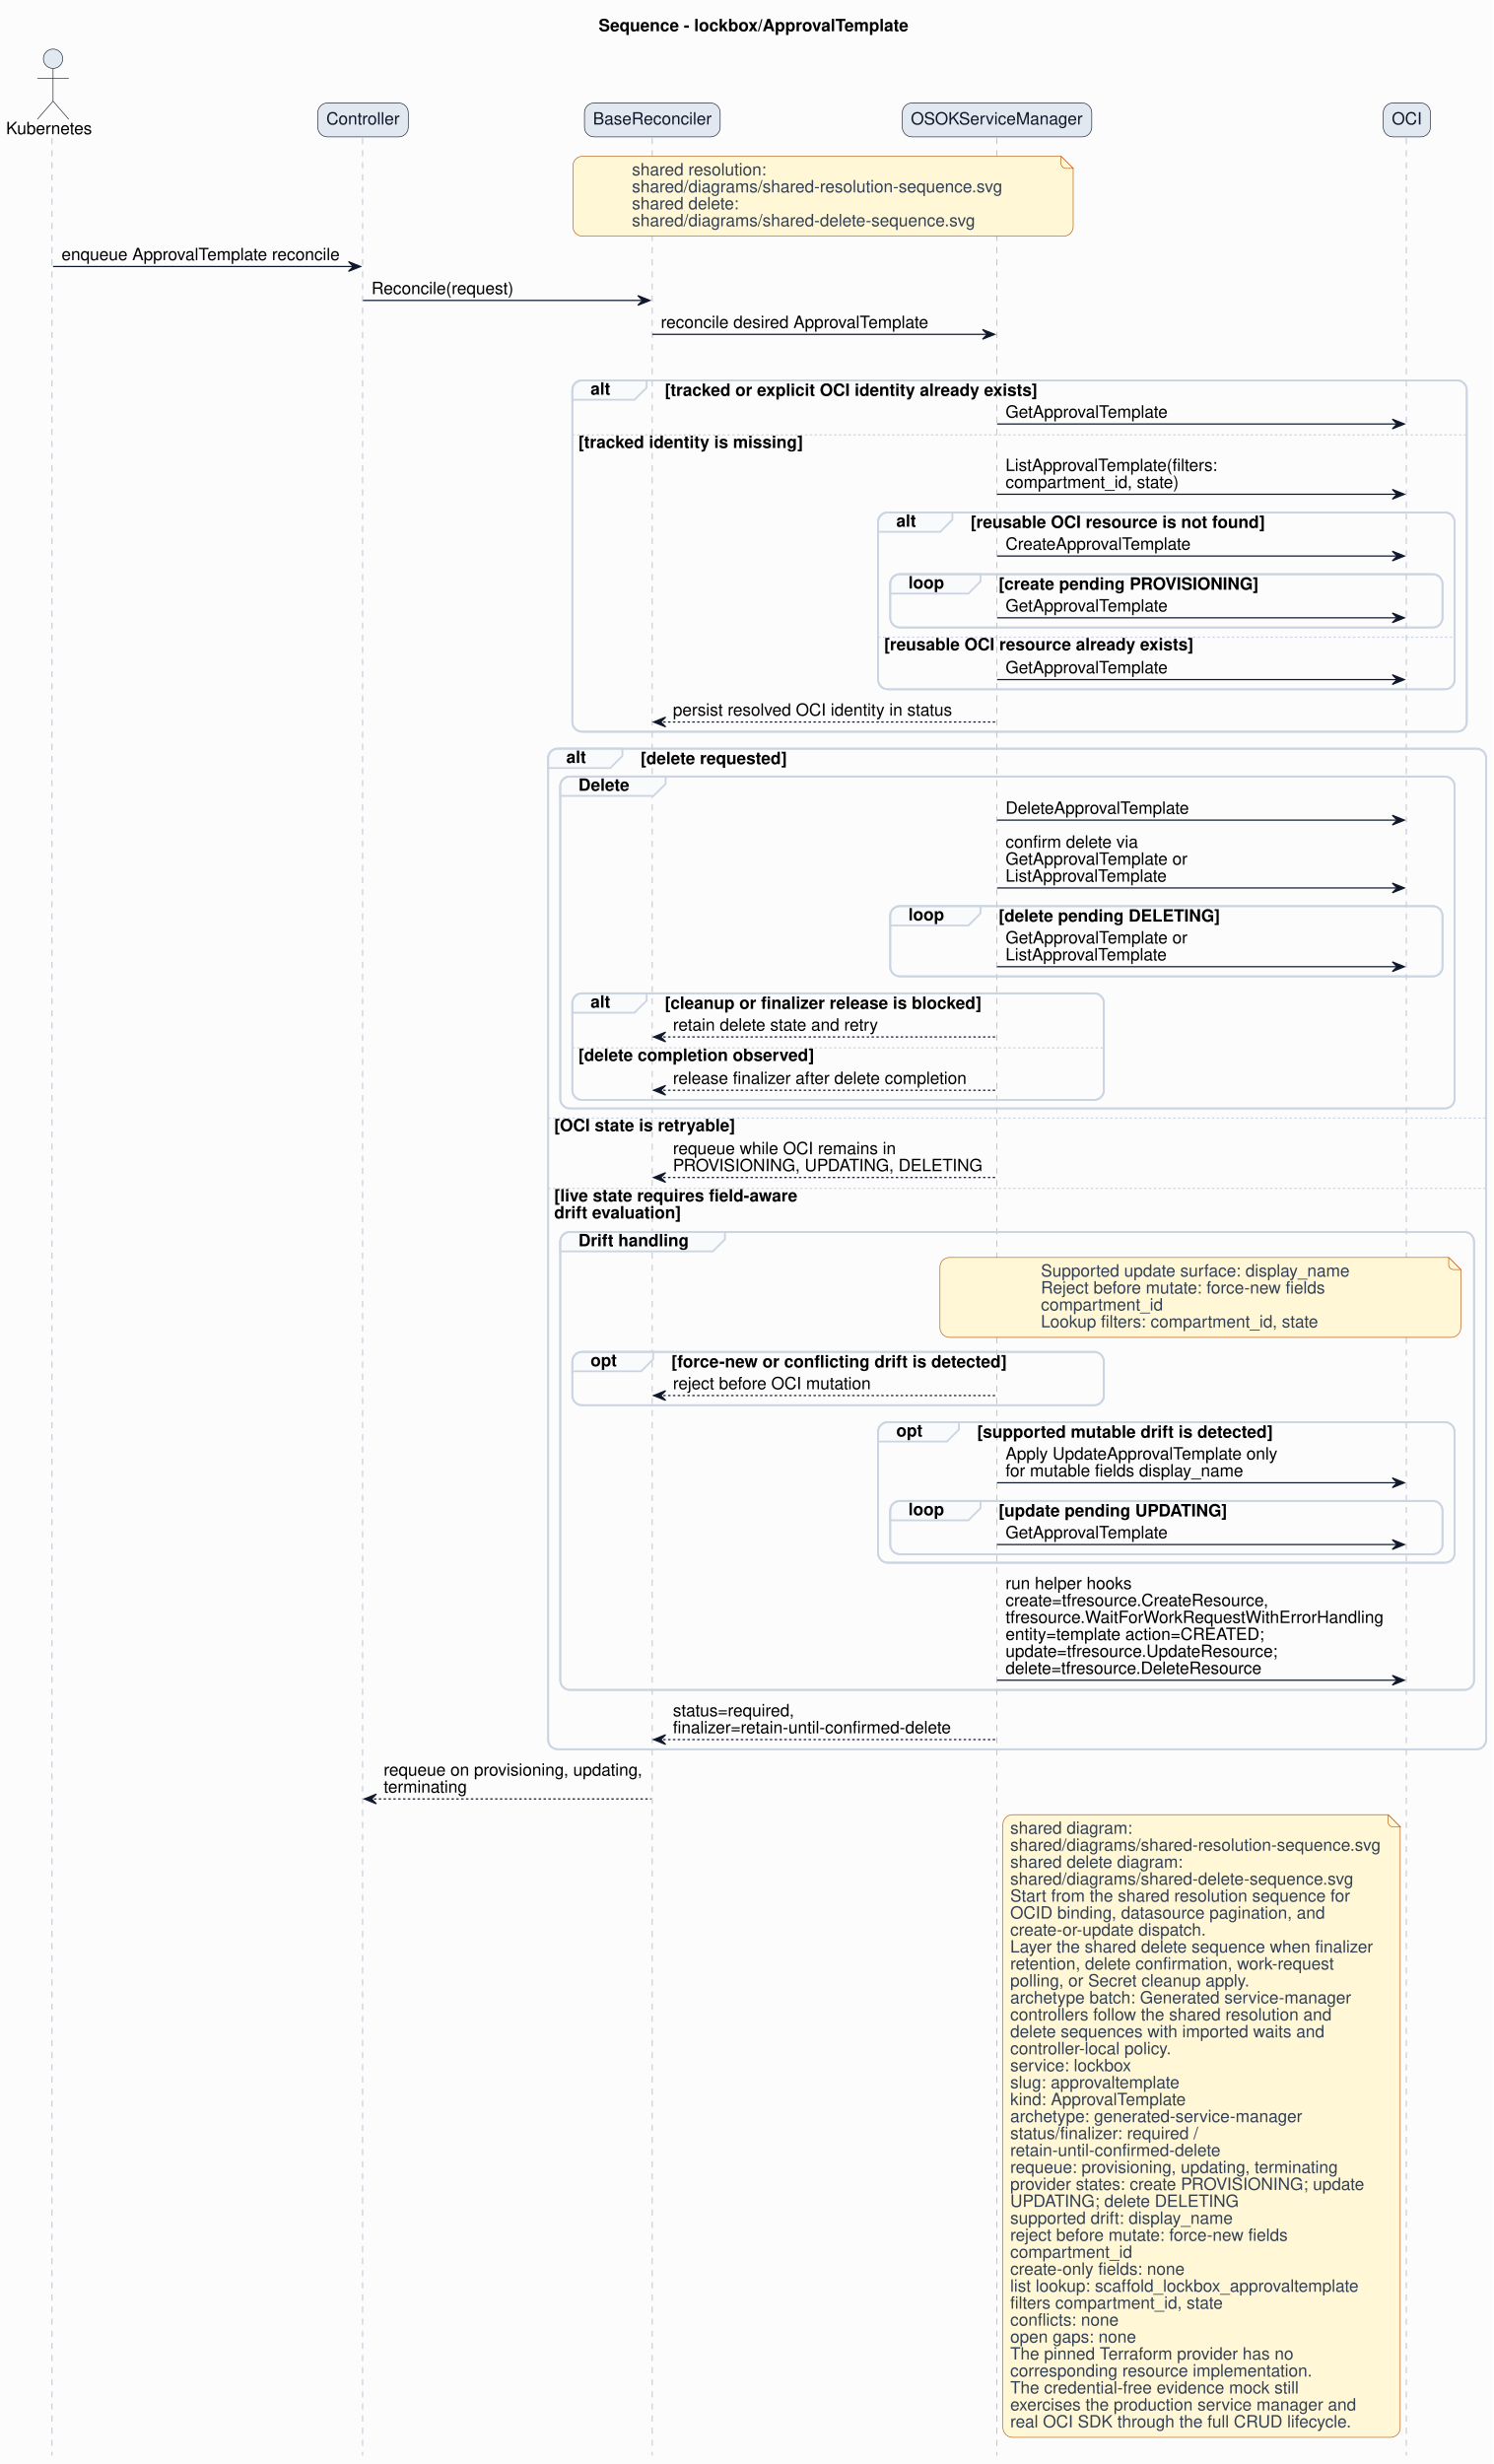
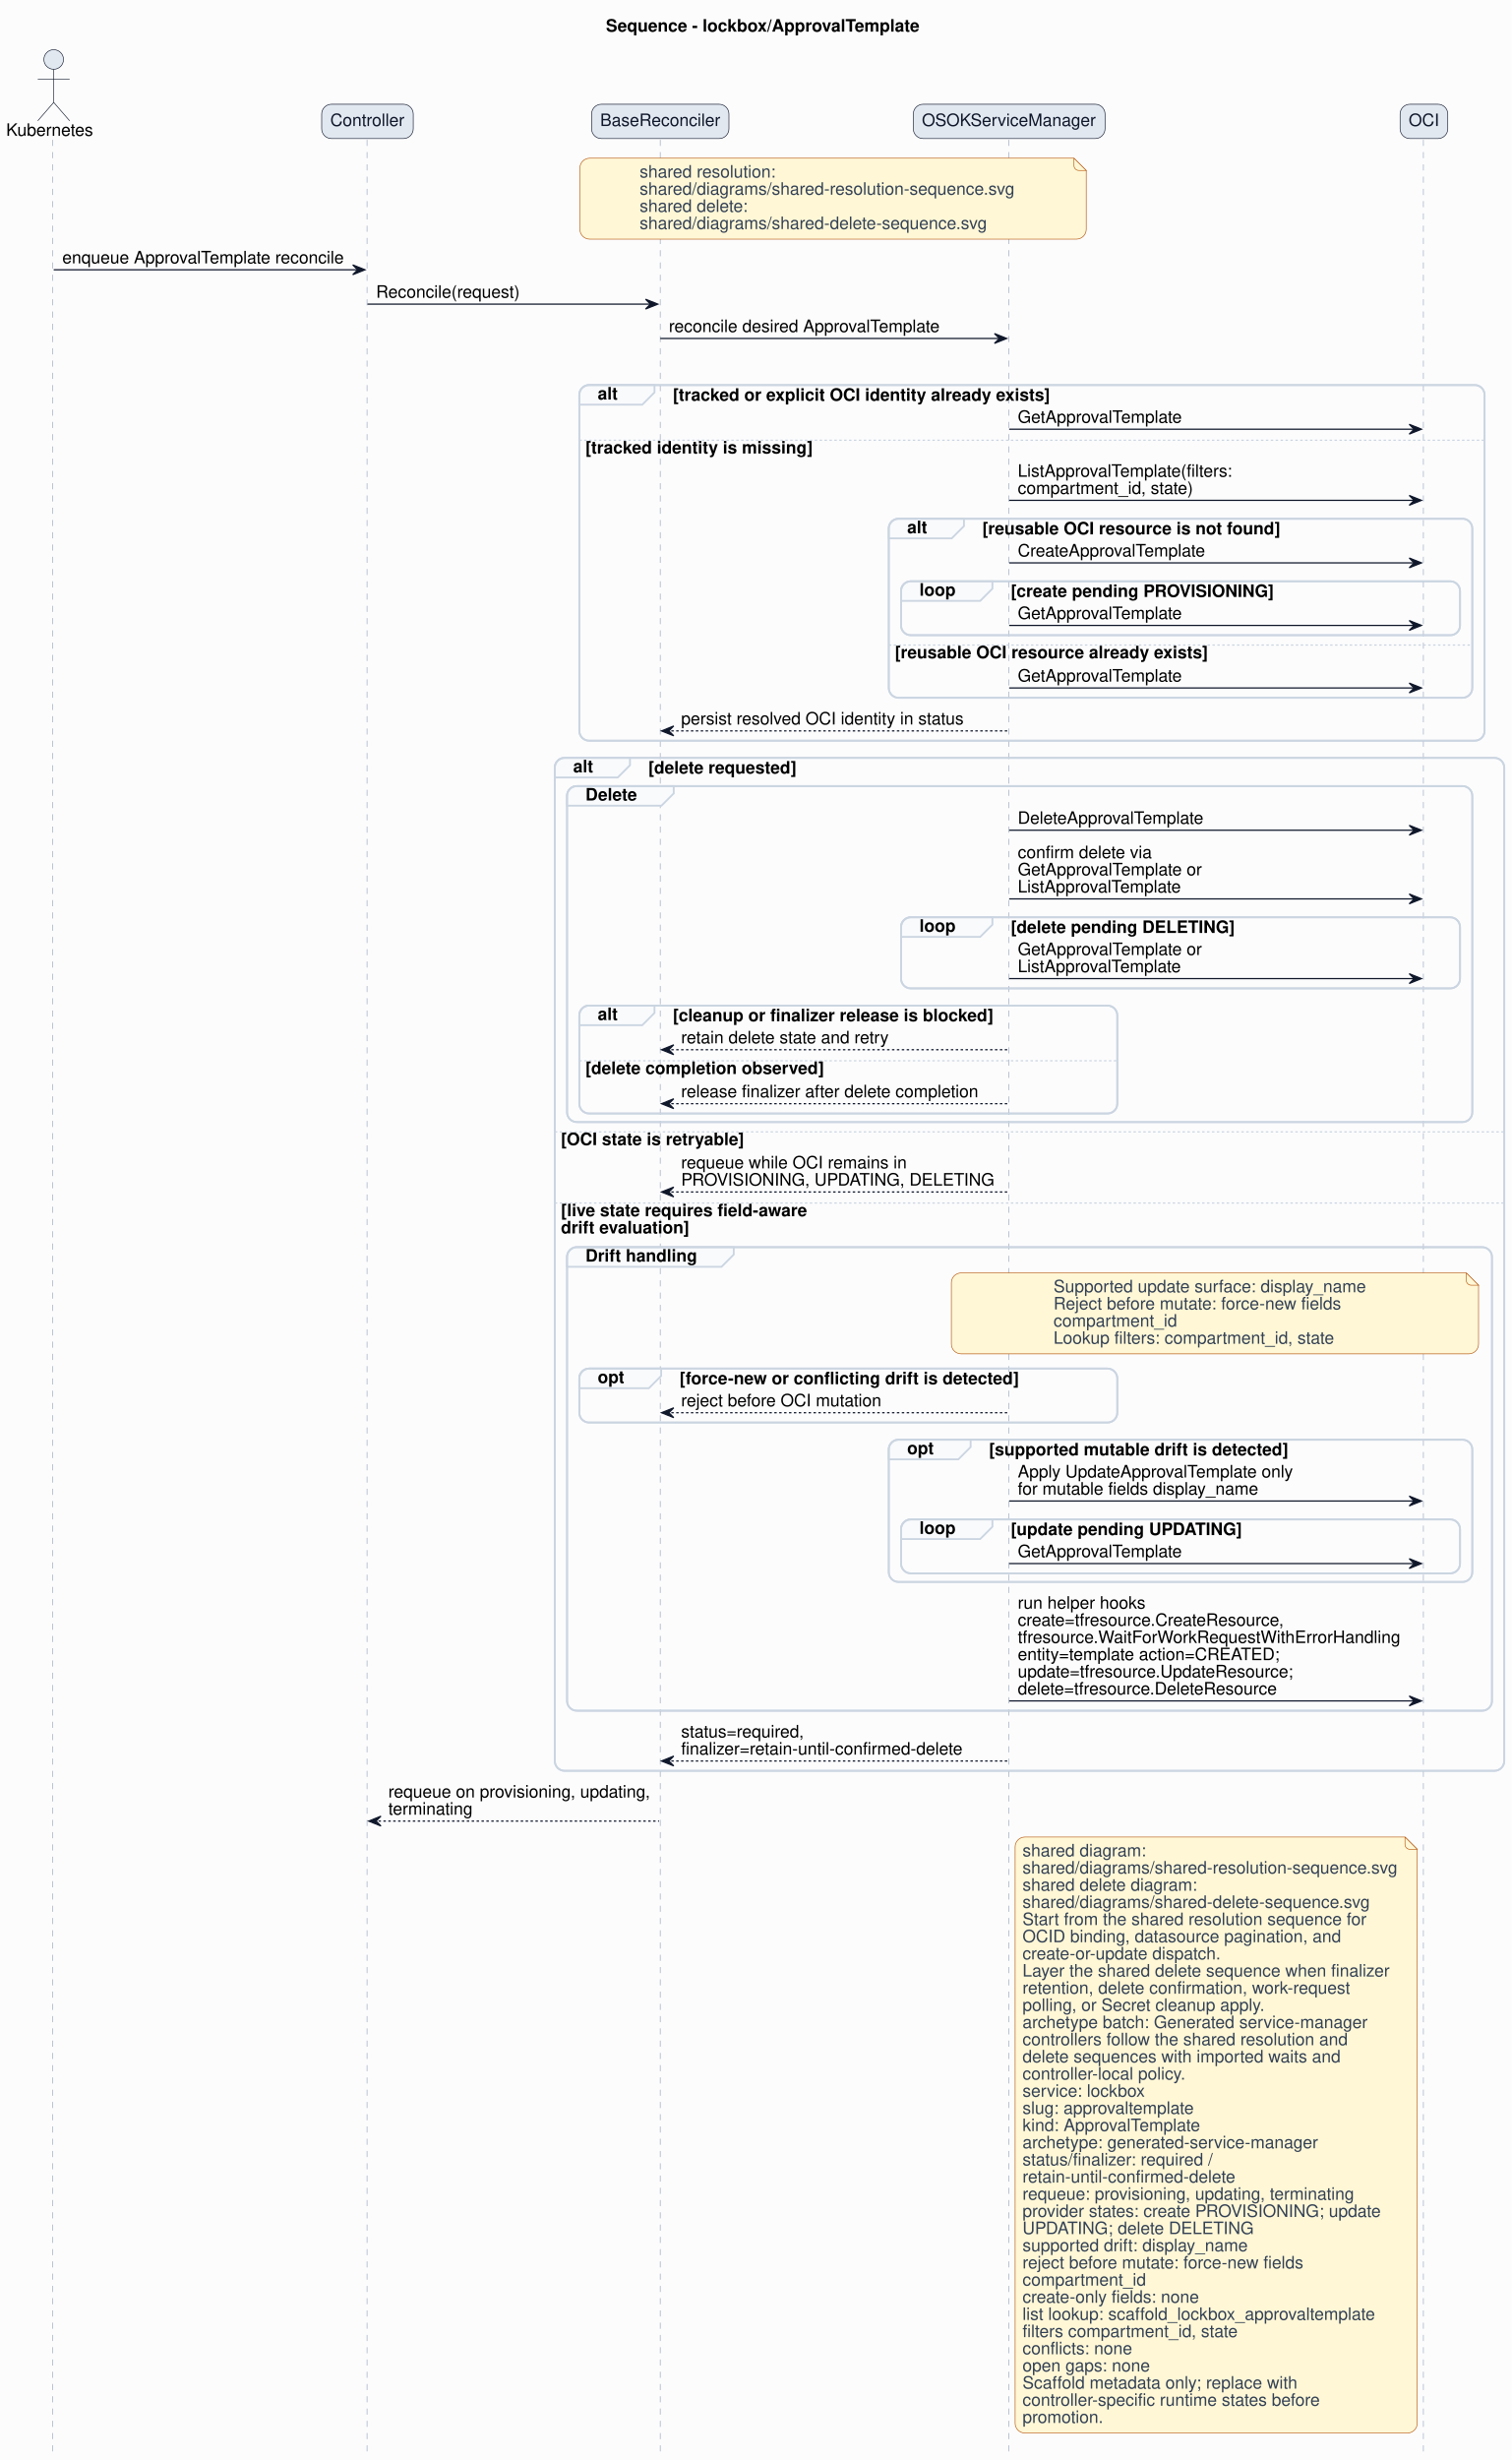
- <svg xmlns="http://www.w3.org/2000/svg" contentStyleType="text/css" data-diagram-type="SEQUENCE" height="2034px" preserveAspectRatio="none" style="width:1233px;height:2034px;background:#FCFCFD;" version="1.1" viewBox="0 0 1233 2034" width="1233px" zoomAndPan="magnify">
+ <svg xmlns="http://www.w3.org/2000/svg" contentStyleType="text/css" data-diagram-type="SEQUENCE" height="2006px" preserveAspectRatio="none" style="width:1233px;height:2006px;background:#FCFCFD;" version="1.1" viewBox="0 0 1233 2006" width="1233px" zoomAndPan="magnify">
  <defs />
  <g>
-     <rect fill="#FCFCFD" height="2034" style="stroke:none;stroke-width:1;" width="1233" x="0" y="0" />
+     <rect fill="#FCFCFD" height="2006" style="stroke:none;stroke-width:1;" width="1233" x="0" y="0" />
    <text fill="#000000" font-family="Helvetica" font-size="14" font-weight="bold" lengthAdjust="spacing" textLength="257.51" x="494.224" y="25.78">Sequence - lockbox/ApprovalTemplate</text>
    <rect fill="none" height="290" rx="8" ry="8" style="stroke:#CBD5E1;stroke-width:1.5;" width="738.378" x="472.528" y="314" />
    <rect fill="none" height="146" rx="8" ry="8" style="stroke:#CBD5E1;stroke-width:1.5;" width="475.957" x="724.949" y="423" />
    <rect fill="none" height="44" rx="8" ry="8" style="stroke:#CBD5E1;stroke-width:1.5;" width="455.957" x="734.949" y="474" />
    <rect fill="none" height="826" rx="8" ry="8" style="stroke:#CBD5E1;stroke-width:1.5;" width="774.429" x="452.528" y="618" />
    <rect fill="none" height="274" rx="8" ry="8" style="stroke:#CBD5E1;stroke-width:1.5;" width="738.378" x="462.528" y="641" />
    <rect fill="none" height="58" rx="8" ry="8" style="stroke:#CBD5E1;stroke-width:1.5;" width="455.957" x="734.949" y="748" />
    <rect fill="none" height="88" rx="8" ry="8" style="stroke:#CBD5E1;stroke-width:1.5;" width="438.813" x="472.528" y="820" />
    <rect fill="none" height="378" rx="8" ry="8" style="stroke:#CBD5E1;stroke-width:1.5;" width="754.429" x="462.528" y="1017" />
    <rect fill="none" height="44" rx="8" ry="8" style="stroke:#CBD5E1;stroke-width:1.5;" width="438.813" x="472.528" y="1116" />
    <rect fill="none" height="116" rx="8" ry="8" style="stroke:#CBD5E1;stroke-width:1.5;" width="475.957" x="724.949" y="1174" />
    <rect fill="none" height="44" rx="8" ry="8" style="stroke:#CBD5E1;stroke-width:1.5;" width="455.957" x="734.949" y="1239" />
    <g class="participant-lifeline" data-entity-uid="part1" data-qualified-name="Kubernetes" id="part1-lifeline">
      <g>
-         <rect fill="#000000" fill-opacity="0" height="1913" width="8" x="39.803" y="114" />
-         <line style="stroke:#94A3B8;stroke-width:0.5;stroke-dasharray:5,5;" x1="43" x2="43" y1="114" y2="2027" />
+         <rect fill="#000000" fill-opacity="0" height="1885" width="8" x="39.803" y="114" />
+         <line style="stroke:#94A3B8;stroke-width:0.5;stroke-dasharray:5,5;" x1="43" x2="43" y1="114" y2="1999" />
      </g>
    </g>
    <g class="participant-lifeline" data-entity-uid="part2" data-qualified-name="Controller" id="part2-lifeline">
      <g>
-         <rect fill="#000000" fill-opacity="0" height="1913" width="8" x="295.726" y="114" />
-         <line style="stroke:#94A3B8;stroke-width:0.5;stroke-dasharray:5,5;" x1="299.381" x2="299.381" y1="114" y2="2027" />
+         <rect fill="#000000" fill-opacity="0" height="1885" width="8" x="295.726" y="114" />
+         <line style="stroke:#94A3B8;stroke-width:0.5;stroke-dasharray:5,5;" x1="299.381" x2="299.381" y1="114" y2="1999" />
      </g>
    </g>
    <g class="participant-lifeline" data-entity-uid="part3" data-qualified-name="BaseReconciler" id="part3-lifeline">
      <g>
-         <rect fill="#000000" fill-opacity="0" height="1913" width="8" x="534.552" y="114" />
-         <line style="stroke:#94A3B8;stroke-width:0.5;stroke-dasharray:5,5;" x1="538.528" x2="538.528" y1="114" y2="2027" />
+         <rect fill="#000000" fill-opacity="0" height="1885" width="8" x="534.552" y="114" />
+         <line style="stroke:#94A3B8;stroke-width:0.5;stroke-dasharray:5,5;" x1="538.528" x2="538.528" y1="114" y2="1999" />
      </g>
    </g>
    <g class="participant-lifeline" data-entity-uid="part4" data-qualified-name="ServiceManager" id="part4-lifeline">
      <g>
-         <rect fill="#000000" fill-opacity="0" height="1913" width="8" x="819.145" y="114" />
-         <line style="stroke:#94A3B8;stroke-width:0.5;stroke-dasharray:5,5;" x1="822.949" x2="822.949" y1="114" y2="2027" />
+         <rect fill="#000000" fill-opacity="0" height="1885" width="8" x="819.145" y="114" />
+         <line style="stroke:#94A3B8;stroke-width:0.5;stroke-dasharray:5,5;" x1="822.949" x2="822.949" y1="114" y2="1999" />
      </g>
    </g>
    <g class="participant-lifeline" data-entity-uid="part5" data-qualified-name="OCI" id="part5-lifeline">
      <g>
-         <rect fill="#000000" fill-opacity="0" height="1913" width="8" x="1157.461" y="114" />
-         <line style="stroke:#94A3B8;stroke-width:0.5;stroke-dasharray:5,5;" x1="1161.017" x2="1161.017" y1="114" y2="2027" />
+         <rect fill="#000000" fill-opacity="0" height="1885" width="8" x="1157.461" y="114" />
+         <line style="stroke:#94A3B8;stroke-width:0.5;stroke-dasharray:5,5;" x1="1161.017" x2="1161.017" y1="114" y2="1999" />
      </g>
    </g>
    <g class="participant participant-head" data-entity-uid="part1" data-qualified-name="Kubernetes" id="part1-head">
      <text fill="#000000" font-family="Helvetica" font-size="14" lengthAdjust="spacing" textLength="71.606" x="5" y="110.78">Kubernetes</text>
      <ellipse cx="43.803" cy="48.5" fill="#E2E8F0" rx="8" ry="8" style="stroke:#0F172A;stroke-width:0.5;" />
      <path d="M43.803,56.5 L43.803,83.5 M30.803,64.5 L56.803,64.5 M43.803,83.5 L30.803,98.5 M43.803,83.5 L56.803,98.5" fill="none" style="stroke:#0F172A;stroke-width:0.5;" />
    </g>
    <g class="participant participant-head" data-entity-uid="part2" data-qualified-name="Controller" id="part2-head">
      <rect fill="#E2E8F0" height="28" rx="8" ry="8" style="stroke:#0F172A;stroke-width:0.5;" width="74.689" x="262.381" y="85" />
      <text fill="#0F172A" font-family="Helvetica" font-size="14" lengthAdjust="spacing" textLength="60.69" x="269.381" y="102.78">Controller</text>
    </g>
    <g class="participant participant-head" data-entity-uid="part3" data-qualified-name="BaseReconciler" id="part3-head">
      <rect fill="#E2E8F0" height="28" rx="8" ry="8" style="stroke:#0F172A;stroke-width:0.5;" width="112.048" x="482.528" y="85" />
      <text fill="#0F172A" font-family="Helvetica" font-size="14" lengthAdjust="spacing" textLength="98.048" x="489.528" y="102.78">BaseReconciler</text>
    </g>
    <g class="participant participant-head" data-entity-uid="part4" data-qualified-name="ServiceManager" id="part4-head">
      <rect fill="#E2E8F0" height="28" rx="8" ry="8" style="stroke:#0F172A;stroke-width:0.5;" width="156.393" x="744.949" y="85" />
      <text fill="#0F172A" font-family="Helvetica" font-size="14" lengthAdjust="spacing" textLength="142.393" x="751.949" y="102.78">OSOKServiceManager</text>
    </g>
    <g class="participant participant-head" data-entity-uid="part5" data-qualified-name="OCI" id="part5-head">
      <rect fill="#E2E8F0" height="28" rx="8" ry="8" style="stroke:#0F172A;stroke-width:0.5;" width="38.89" x="1142.017" y="85" />
      <text fill="#0F172A" font-family="Helvetica" font-size="14" lengthAdjust="spacing" textLength="24.89" x="1149.017" y="102.78">OCI</text>
    </g>
    <path d="M473,137 L473,187 A8,8 0 0 0 481,195 L878,195 A8,8 0 0 0 886,187 L886,139 L876,129 L481,129 A8,8 0 0 0 473,137" fill="#FFF7D6" style="stroke:#B45309;stroke-width:0.5;" />
    <path d="M876,129 L876,135 A4,4 0 0 0 880,139 L886,139 L876,129" fill="#FFF7D6" style="stroke:#B45309;stroke-width:0.5;" />
    <text fill="#334155" font-family="Helvetica" font-size="14" lengthAdjust="spacing" textLength="111.289" x="521.711" y="144.78">shared resolution:</text>
    <text fill="#334155" font-family="Helvetica" font-size="14" lengthAdjust="spacing" textLength="307.392" x="521.711" y="158.78">shared/diagrams/shared-resolution-sequence.svg</text>
    <text fill="#334155" font-family="Helvetica" font-size="14" lengthAdjust="spacing" textLength="88.731" x="521.711" y="172.78">shared delete:</text>
    <text fill="#334155" font-family="Helvetica" font-size="14" lengthAdjust="spacing" textLength="284.833" x="521.711" y="186.78">shared/diagrams/shared-delete-sequence.svg</text>
    <g class="message" data-entity-1="part1" data-entity-2="part2" id="msg1">
      <polygon fill="#0F172A" points="287.726,216,297.726,220,287.726,224,291.726,220" style="stroke:#0F172A;stroke-width:1;" />
      <line style="stroke:#0F172A;stroke-width:1;" x1="43.803" x2="293.726" y1="220" y2="220" />
      <text fill="#000000" font-family="Helvetica" font-size="14" lengthAdjust="spacing" textLength="231.923" x="50.803" y="214.78">enqueue ApprovalTemplate reconcile</text>
    </g>
    <g class="message" data-entity-1="part2" data-entity-2="part3" id="msg2">
      <polygon fill="#0F172A" points="526.552,244,536.552,248,526.552,252,530.552,248" style="stroke:#0F172A;stroke-width:1;" />
      <line style="stroke:#0F172A;stroke-width:1;" x1="299.726" x2="532.552" y1="248" y2="248" />
      <text fill="#000000" font-family="Helvetica" font-size="14" lengthAdjust="spacing" textLength="117.496" x="306.726" y="242.78">Reconcile(request)</text>
    </g>
    <g class="message" data-entity-1="part3" data-entity-2="part4" id="msg3">
      <polygon fill="#0F172A" points="811.145,272,821.145,276,811.145,280,815.145,276" style="stroke:#0F172A;stroke-width:1;" />
      <line style="stroke:#0F172A;stroke-width:1;" x1="538.552" x2="817.145" y1="276" y2="276" />
      <text fill="#000000" font-family="Helvetica" font-size="14" lengthAdjust="spacing" textLength="223.337" x="545.552" y="270.78">reconcile desired ApprovalTemplate</text>
    </g>
    <path d="M480.528,314 L533.866,314 L533.866,320 L523.866,330 L472.528,330 L472.528,322 A8,8 0 0 1 480.528,314" fill="#F8FAFC" style="stroke:#CBD5E1;stroke-width:1.5;" />
    <rect fill="none" height="290" rx="8" ry="8" style="stroke:#CBD5E1;stroke-width:1.5;" width="738.378" x="472.528" y="314" />
    <text fill="#000000" font-family="Helvetica" font-size="14" font-weight="bold" lengthAdjust="spacing" textLength="16.338" x="487.528" y="325.78">alt</text>
    <text fill="#000000" font-family="Helvetica" font-size="14" font-weight="bold" lengthAdjust="spacing" textLength="308.109" x="548.866" y="326.78">[tracked or explicit OCI identity already exists]</text>
    <g class="message" data-entity-1="part4" data-entity-2="part5" id="msg4">
      <polygon fill="#0F172A" points="1149.461,346,1159.461,350,1149.461,354,1153.461,350" style="stroke:#0F172A;stroke-width:1;" />
      <line style="stroke:#0F172A;stroke-width:1;" x1="823.145" x2="1155.461" y1="350" y2="350" />
      <text fill="#000000" font-family="Helvetica" font-size="14" lengthAdjust="spacing" textLength="136.179" x="830.145" y="344.78">GetApprovalTemplate</text>
    </g>
    <line style="stroke:#CBD5E1;stroke-width:1;stroke-dasharray:2,2;" x1="472.528" x2="1210.906" y1="359" y2="359" />
    <text fill="#000000" font-family="Helvetica" font-size="14" font-weight="bold" lengthAdjust="spacing" textLength="185.158" x="477.528" y="369.78">[tracked identity is missing]</text>
    <g class="message" data-entity-1="part4" data-entity-2="part5" id="msg5">
      <polygon fill="#0F172A" points="1149.461,404,1159.461,408,1149.461,412,1153.461,408" style="stroke:#0F172A;stroke-width:1;" />
      <line style="stroke:#0F172A;stroke-width:1;" x1="823.145" x2="1155.461" y1="408" y2="408" />
      <text fill="#000000" font-family="Helvetica" font-size="14" lengthAdjust="spacing" textLength="177.399" x="830.145" y="388.78">ListApprovalTemplate(filters:</text>
      <text fill="#000000" font-family="Helvetica" font-size="14" lengthAdjust="spacing" textLength="143.172" x="830.145" y="402.78">compartment_id, state)</text>
    </g>
    <path d="M732.949,423 L786.287,423 L786.287,429 L776.287,439 L724.949,439 L724.949,431 A8,8 0 0 1 732.949,423" fill="#F8FAFC" style="stroke:#CBD5E1;stroke-width:1.5;" />
    <rect fill="none" height="146" rx="8" ry="8" style="stroke:#CBD5E1;stroke-width:1.5;" width="475.957" x="724.949" y="423" />
    <text fill="#000000" font-family="Helvetica" font-size="14" font-weight="bold" lengthAdjust="spacing" textLength="16.338" x="739.949" y="434.78">alt</text>
    <text fill="#000000" font-family="Helvetica" font-size="14" font-weight="bold" lengthAdjust="spacing" textLength="242.703" x="801.287" y="435.78">[reusable OCI resource is not found]</text>
    <g class="message" data-entity-1="part4" data-entity-2="part5" id="msg6">
      <polygon fill="#0F172A" points="1149.461,455,1159.461,459,1149.461,463,1153.461,459" style="stroke:#0F172A;stroke-width:1;" />
      <line style="stroke:#0F172A;stroke-width:1;" x1="823.145" x2="1155.461" y1="459" y2="459" />
      <text fill="#000000" font-family="Helvetica" font-size="14" lengthAdjust="spacing" textLength="155.634" x="830.145" y="453.78">CreateApprovalTemplate</text>
    </g>
    <path d="M742.949,474 L809.494,474 L809.494,480 L799.494,490 L734.949,490 L734.949,482 A8,8 0 0 1 742.949,474" fill="#F8FAFC" style="stroke:#CBD5E1;stroke-width:1.5;" />
    <rect fill="none" height="44" rx="8" ry="8" style="stroke:#CBD5E1;stroke-width:1.5;" width="455.957" x="734.949" y="474" />
    <text fill="#000000" font-family="Helvetica" font-size="14" font-weight="bold" lengthAdjust="spacing" textLength="29.545" x="749.949" y="485.78">loop</text>
    <text fill="#000000" font-family="Helvetica" font-size="14" font-weight="bold" lengthAdjust="spacing" textLength="215.476" x="824.494" y="486.78">[create pending PROVISIONING]</text>
    <g class="message" data-entity-1="part4" data-entity-2="part5" id="msg7">
      <polygon fill="#0F172A" points="1149.461,506,1159.461,510,1149.461,514,1153.461,510" style="stroke:#0F172A;stroke-width:1;" />
      <line style="stroke:#0F172A;stroke-width:1;" x1="823.145" x2="1155.461" y1="510" y2="510" />
      <text fill="#000000" font-family="Helvetica" font-size="14" lengthAdjust="spacing" textLength="136.179" x="830.145" y="504.78">GetApprovalTemplate</text>
    </g>
    <line style="stroke:#CBD5E1;stroke-width:1;stroke-dasharray:2,2;" x1="724.949" x2="1200.906" y1="526" y2="526" />
    <text fill="#000000" font-family="Helvetica" font-size="14" font-weight="bold" lengthAdjust="spacing" textLength="255.233" x="729.949" y="536.78">[reusable OCI resource already exists]</text>
    <g class="message" data-entity-1="part4" data-entity-2="part5" id="msg8">
      <polygon fill="#0F172A" points="1149.461,557,1159.461,561,1149.461,565,1153.461,561" style="stroke:#0F172A;stroke-width:1;" />
      <line style="stroke:#0F172A;stroke-width:1;" x1="823.145" x2="1155.461" y1="561" y2="561" />
      <text fill="#000000" font-family="Helvetica" font-size="14" lengthAdjust="spacing" textLength="136.179" x="830.145" y="555.78">GetApprovalTemplate</text>
    </g>
    <g class="message" data-entity-1="part4" data-entity-2="part3" id="msg9">
      <polygon fill="#0F172A" points="549.552,592,539.552,596,549.552,600,545.552,596" style="stroke:#0F172A;stroke-width:1;" />
      <line style="stroke:#0F172A;stroke-width:1;stroke-dasharray:2,2;" x1="543.552" x2="822.145" y1="596" y2="596" />
      <text fill="#000000" font-family="Helvetica" font-size="14" lengthAdjust="spacing" textLength="231.096" x="555.552" y="590.78">persist resolved OCI identity in status</text>
    </g>
    <path d="M460.528,618 L513.866,618 L513.866,624 L503.866,634 L452.528,634 L452.528,626 A8,8 0 0 1 460.528,618" fill="#F8FAFC" style="stroke:#CBD5E1;stroke-width:1.5;" />
    <rect fill="none" height="826" rx="8" ry="8" style="stroke:#CBD5E1;stroke-width:1.5;" width="774.429" x="452.528" y="618" />
    <text fill="#000000" font-family="Helvetica" font-size="14" font-weight="bold" lengthAdjust="spacing" textLength="16.338" x="467.528" y="629.78">alt</text>
    <text fill="#000000" font-family="Helvetica" font-size="14" font-weight="bold" lengthAdjust="spacing" textLength="120.586" x="528.866" y="630.78">[delete requested]</text>
    <path d="M470.528,641 L549.549,641 L549.549,647 L539.549,657 L462.528,657 L462.528,649 A8,8 0 0 1 470.528,641" fill="#F8FAFC" style="stroke:#CBD5E1;stroke-width:1.5;" />
    <rect fill="none" height="274" rx="8" ry="8" style="stroke:#CBD5E1;stroke-width:1.5;" width="738.378" x="462.528" y="641" />
    <text fill="#000000" font-family="Helvetica" font-size="14" font-weight="bold" lengthAdjust="spacing" textLength="42.02" x="477.528" y="652.78">Delete</text>
    <g class="message" data-entity-1="part4" data-entity-2="part5" id="msg10">
      <polygon fill="#0F172A" points="1149.461,673,1159.461,677,1149.461,681,1153.461,677" style="stroke:#0F172A;stroke-width:1;" />
      <line style="stroke:#0F172A;stroke-width:1;" x1="823.145" x2="1155.461" y1="677" y2="677" />
      <text fill="#000000" font-family="Helvetica" font-size="14" lengthAdjust="spacing" textLength="154.082" x="830.145" y="671.78">DeleteApprovalTemplate</text>
    </g>
    <g class="message" data-entity-1="part4" data-entity-2="part5" id="msg11">
      <polygon fill="#0F172A" points="1149.461,729,1159.461,733,1149.461,737,1153.461,733" style="stroke:#0F172A;stroke-width:1;" />
      <line style="stroke:#0F172A;stroke-width:1;" x1="823.145" x2="1155.461" y1="733" y2="733" />
      <text fill="#000000" font-family="Helvetica" font-size="14" lengthAdjust="spacing" textLength="109.717" x="830.145" y="699.78">confirm delete via</text>
      <text fill="#000000" font-family="Helvetica" font-size="14" lengthAdjust="spacing" textLength="152.517" x="830.145" y="713.78">GetApprovalTemplate or</text>
      <text fill="#000000" font-family="Helvetica" font-size="14" lengthAdjust="spacing" textLength="135.399" x="830.145" y="727.78">ListApprovalTemplate</text>
    </g>
    <path d="M742.949,748 L809.494,748 L809.494,754 L799.494,764 L734.949,764 L734.949,756 A8,8 0 0 1 742.949,748" fill="#F8FAFC" style="stroke:#CBD5E1;stroke-width:1.5;" />
    <rect fill="none" height="58" rx="8" ry="8" style="stroke:#CBD5E1;stroke-width:1.5;" width="455.957" x="734.949" y="748" />
    <text fill="#000000" font-family="Helvetica" font-size="14" font-weight="bold" lengthAdjust="spacing" textLength="29.545" x="749.949" y="759.78">loop</text>
    <text fill="#000000" font-family="Helvetica" font-size="14" font-weight="bold" lengthAdjust="spacing" textLength="182.779" x="824.494" y="760.78">[delete pending DELETING]</text>
    <g class="message" data-entity-1="part4" data-entity-2="part5" id="msg12">
      <polygon fill="#0F172A" points="1149.461,794,1159.461,798,1149.461,802,1153.461,798" style="stroke:#0F172A;stroke-width:1;" />
      <line style="stroke:#0F172A;stroke-width:1;" x1="823.145" x2="1155.461" y1="798" y2="798" />
      <text fill="#000000" font-family="Helvetica" font-size="14" lengthAdjust="spacing" textLength="152.517" x="830.145" y="778.78">GetApprovalTemplate or</text>
      <text fill="#000000" font-family="Helvetica" font-size="14" lengthAdjust="spacing" textLength="135.399" x="830.145" y="792.78">ListApprovalTemplate</text>
    </g>
    <path d="M480.528,820 L533.866,820 L533.866,826 L523.866,836 L472.528,836 L472.528,828 A8,8 0 0 1 480.528,820" fill="#F8FAFC" style="stroke:#CBD5E1;stroke-width:1.5;" />
    <rect fill="none" height="88" rx="8" ry="8" style="stroke:#CBD5E1;stroke-width:1.5;" width="438.813" x="472.528" y="820" />
    <text fill="#000000" font-family="Helvetica" font-size="14" font-weight="bold" lengthAdjust="spacing" textLength="16.338" x="487.528" y="831.78">alt</text>
    <text fill="#000000" font-family="Helvetica" font-size="14" font-weight="bold" lengthAdjust="spacing" textLength="261.427" x="548.866" y="832.78">[cleanup or finalizer release is blocked]</text>
    <g class="message" data-entity-1="part4" data-entity-2="part3" id="msg13">
      <polygon fill="#0F172A" points="549.552,852,539.552,856,549.552,860,545.552,856" style="stroke:#0F172A;stroke-width:1;" />
      <line style="stroke:#0F172A;stroke-width:1;stroke-dasharray:2,2;" x1="543.552" x2="822.145" y1="856" y2="856" />
      <text fill="#000000" font-family="Helvetica" font-size="14" lengthAdjust="spacing" textLength="170.434" x="555.552" y="850.78">retain delete state and retry</text>
    </g>
    <line style="stroke:#CBD5E1;stroke-width:1;stroke-dasharray:2,2;" x1="472.528" x2="911.341" y1="865" y2="865" />
    <text fill="#000000" font-family="Helvetica" font-size="14" font-weight="bold" lengthAdjust="spacing" textLength="194.482" x="477.528" y="875.78">[delete completion observed]</text>
    <g class="message" data-entity-1="part4" data-entity-2="part3" id="msg14">
      <polygon fill="#0F172A" points="549.552,896,539.552,900,549.552,904,545.552,900" style="stroke:#0F172A;stroke-width:1;" />
      <line style="stroke:#0F172A;stroke-width:1;stroke-dasharray:2,2;" x1="543.552" x2="822.145" y1="900" y2="900" />
      <text fill="#000000" font-family="Helvetica" font-size="14" lengthAdjust="spacing" textLength="243.578" x="555.552" y="894.78">release finalizer after delete completion</text>
    </g>
    <line style="stroke:#CBD5E1;stroke-width:1;stroke-dasharray:2,2;" x1="452.528" x2="1226.957" y1="923" y2="923" />
    <text fill="#000000" font-family="Helvetica" font-size="14" font-weight="bold" lengthAdjust="spacing" textLength="149.386" x="457.528" y="933.78">[OCI state is retryable]</text>
    <g class="message" data-entity-1="part4" data-entity-2="part3" id="msg15">
      <polygon fill="#0F172A" points="549.552,968,539.552,972,549.552,976,545.552,972" style="stroke:#0F172A;stroke-width:1;" />
      <line style="stroke:#0F172A;stroke-width:1;stroke-dasharray:2,2;" x1="543.552" x2="822.145" y1="972" y2="972" />
      <text fill="#000000" font-family="Helvetica" font-size="14" lengthAdjust="spacing" textLength="184.42" x="555.552" y="952.78">requeue while OCI remains in</text>
      <text fill="#000000" font-family="Helvetica" font-size="14" lengthAdjust="spacing" textLength="260.593" x="555.552" y="966.78">PROVISIONING, UPDATING, DELETING</text>
    </g>
    <line style="stroke:#CBD5E1;stroke-width:1;stroke-dasharray:2,2;" x1="452.528" x2="1226.957" y1="981" y2="981" />
    <text fill="#000000" font-family="Helvetica" font-size="14" font-weight="bold" lengthAdjust="spacing" textLength="200.751" x="457.528" y="991.78">[live state requires field-aware</text>
    <text fill="#000000" font-family="Helvetica" font-size="14" font-weight="bold" lengthAdjust="spacing" textLength="105.007" x="457.528" y="1005.78">drift evaluation]</text>
    <path d="M470.528,1017 L598.515,1017 L598.515,1023 L588.515,1033 L462.528,1033 L462.528,1025 A8,8 0 0 1 470.528,1017" fill="#F8FAFC" style="stroke:#CBD5E1;stroke-width:1.5;" />
    <rect fill="none" height="378" rx="8" ry="8" style="stroke:#CBD5E1;stroke-width:1.5;" width="754.429" x="462.528" y="1017" />
    <text fill="#000000" font-family="Helvetica" font-size="14" font-weight="bold" lengthAdjust="spacing" textLength="90.986" x="477.528" y="1028.78">Drift handling</text>
    <path d="M776,1046 L776,1096 A8,8 0 0 0 784,1104 L1198,1104 A8,8 0 0 0 1206,1096 L1206,1048 L1196,1038 L784,1038 A8,8 0 0 0 776,1046" fill="#FFF7D6" style="stroke:#B45309;stroke-width:0.5;" />
    <path d="M1196,1038 L1196,1044 A4,4 0 0 0 1200,1048 L1206,1048 L1196,1038" fill="#FFF7D6" style="stroke:#B45309;stroke-width:0.5;" />
    <text fill="#334155" font-family="Helvetica" font-size="14" lengthAdjust="spacing" textLength="255.281" x="859.338" y="1053.78">Supported update surface: display_name</text>
    <text fill="#334155" font-family="Helvetica" font-size="14" lengthAdjust="spacing" textLength="235.778" x="859.338" y="1067.78">Reject before mutate: force-new fields</text>
    <text fill="#334155" font-family="Helvetica" font-size="14" lengthAdjust="spacing" textLength="100.379" x="859.338" y="1081.78">compartment_id</text>
    <text fill="#334155" font-family="Helvetica" font-size="14" lengthAdjust="spacing" textLength="229.558" x="859.338" y="1095.78">Lookup filters: compartment_id, state</text>
    <path d="M480.528,1116 L539.294,1116 L539.294,1122 L529.294,1132 L472.528,1132 L472.528,1124 A8,8 0 0 1 480.528,1116" fill="#F8FAFC" style="stroke:#CBD5E1;stroke-width:1.5;" />
    <rect fill="none" height="44" rx="8" ry="8" style="stroke:#CBD5E1;stroke-width:1.5;" width="438.813" x="472.528" y="1116" />
    <text fill="#000000" font-family="Helvetica" font-size="14" font-weight="bold" lengthAdjust="spacing" textLength="21.766" x="487.528" y="1127.78">opt</text>
    <text fill="#000000" font-family="Helvetica" font-size="14" font-weight="bold" lengthAdjust="spacing" textLength="276.131" x="554.294" y="1128.78">[force-new or conflicting drift is detected]</text>
    <g class="message" data-entity-1="part4" data-entity-2="part3" id="msg16">
      <polygon fill="#0F172A" points="549.552,1148,539.552,1152,549.552,1156,545.552,1152" style="stroke:#0F172A;stroke-width:1;" />
      <line style="stroke:#0F172A;stroke-width:1;stroke-dasharray:2,2;" x1="543.552" x2="822.145" y1="1152" y2="1152" />
      <text fill="#000000" font-family="Helvetica" font-size="14" lengthAdjust="spacing" textLength="164.185" x="555.552" y="1146.78">reject before OCI mutation</text>
    </g>
    <path d="M732.949,1174 L791.714,1174 L791.714,1180 L781.714,1190 L724.949,1190 L724.949,1182 A8,8 0 0 1 732.949,1174" fill="#F8FAFC" style="stroke:#CBD5E1;stroke-width:1.5;" />
    <rect fill="none" height="116" rx="8" ry="8" style="stroke:#CBD5E1;stroke-width:1.5;" width="475.957" x="724.949" y="1174" />
    <text fill="#000000" font-family="Helvetica" font-size="14" font-weight="bold" lengthAdjust="spacing" textLength="21.766" x="739.949" y="1185.78">opt</text>
    <text fill="#000000" font-family="Helvetica" font-size="14" font-weight="bold" lengthAdjust="spacing" textLength="243.462" x="806.714" y="1186.78">[supported mutable drift is detected]</text>
    <g class="message" data-entity-1="part4" data-entity-2="part5" id="msg17">
      <polygon fill="#0F172A" points="1149.461,1220,1159.461,1224,1149.461,1228,1153.461,1224" style="stroke:#0F172A;stroke-width:1;" />
      <line style="stroke:#0F172A;stroke-width:1;" x1="823.145" x2="1155.461" y1="1224" y2="1224" />
      <text fill="#000000" font-family="Helvetica" font-size="14" lengthAdjust="spacing" textLength="227.24" x="830.145" y="1204.78">Apply UpdateApprovalTemplate only</text>
      <text fill="#000000" font-family="Helvetica" font-size="14" lengthAdjust="spacing" textLength="196.882" x="830.145" y="1218.78">for mutable fields display_name</text>
    </g>
    <path d="M742.949,1239 L809.494,1239 L809.494,1245 L799.494,1255 L734.949,1255 L734.949,1247 A8,8 0 0 1 742.949,1239" fill="#F8FAFC" style="stroke:#CBD5E1;stroke-width:1.5;" />
    <rect fill="none" height="44" rx="8" ry="8" style="stroke:#CBD5E1;stroke-width:1.5;" width="455.957" x="734.949" y="1239" />
    <text fill="#000000" font-family="Helvetica" font-size="14" font-weight="bold" lengthAdjust="spacing" textLength="29.545" x="749.949" y="1250.78">loop</text>
    <text fill="#000000" font-family="Helvetica" font-size="14" font-weight="bold" lengthAdjust="spacing" textLength="190.538" x="824.494" y="1251.78">[update pending UPDATING]</text>
    <g class="message" data-entity-1="part4" data-entity-2="part5" id="msg18">
      <polygon fill="#0F172A" points="1149.461,1271,1159.461,1275,1149.461,1279,1153.461,1275" style="stroke:#0F172A;stroke-width:1;" />
      <line style="stroke:#0F172A;stroke-width:1;" x1="823.145" x2="1155.461" y1="1275" y2="1275" />
      <text fill="#000000" font-family="Helvetica" font-size="14" lengthAdjust="spacing" textLength="136.179" x="830.145" y="1269.78">GetApprovalTemplate</text>
    </g>
    <g class="message" data-entity-1="part4" data-entity-2="part5" id="msg19">
      <polygon fill="#0F172A" points="1149.461,1383,1159.461,1387,1149.461,1391,1153.461,1387" style="stroke:#0F172A;stroke-width:1;" />
      <line style="stroke:#0F172A;stroke-width:1;" x1="823.145" x2="1155.461" y1="1387" y2="1387" />
      <text fill="#000000" font-family="Helvetica" font-size="14" lengthAdjust="spacing" textLength="104.289" x="830.145" y="1311.78">run helper hooks</text>
      <text fill="#000000" font-family="Helvetica" font-size="14" lengthAdjust="spacing" textLength="219.051" x="830.145" y="1325.78">create=tfresource.CreateResource,</text>
      <text fill="#000000" font-family="Helvetica" font-size="14" lengthAdjust="spacing" textLength="314.316" x="830.145" y="1339.78">tfresource.WaitForWorkRequestWithErrorHandling</text>
      <text fill="#000000" font-family="Helvetica" font-size="14" lengthAdjust="spacing" textLength="215.544" x="830.145" y="1353.78">entity=template action=CREATED;</text>
      <text fill="#000000" font-family="Helvetica" font-size="14" lengthAdjust="spacing" textLength="226.085" x="830.145" y="1367.78">update=tfresource.UpdateResource;</text>
      <text fill="#000000" font-family="Helvetica" font-size="14" lengthAdjust="spacing" textLength="212.844" x="830.145" y="1381.78">delete=tfresource.DeleteResource</text>
    </g>
    <g class="message" data-entity-1="part4" data-entity-2="part3" id="msg20">
      <polygon fill="#0F172A" points="549.552,1432,539.552,1436,549.552,1440,545.552,1436" style="stroke:#0F172A;stroke-width:1;" />
      <line style="stroke:#0F172A;stroke-width:1;stroke-dasharray:2,2;" x1="543.552" x2="822.145" y1="1436" y2="1436" />
      <text fill="#000000" font-family="Helvetica" font-size="14" lengthAdjust="spacing" textLength="100.782" x="555.552" y="1416.78">status=required,</text>
      <text fill="#000000" font-family="Helvetica" font-size="14" lengthAdjust="spacing" textLength="230.72" x="555.552" y="1430.78">finalizer=retain-until-confirmed-delete</text>
    </g>
    <g class="message" data-entity-1="part3" data-entity-2="part2" id="msg21">
      <polygon fill="#0F172A" points="310.726,1481,300.726,1485,310.726,1489,306.726,1485" style="stroke:#0F172A;stroke-width:1;" />
      <line style="stroke:#0F172A;stroke-width:1;stroke-dasharray:2,2;" x1="304.726" x2="537.552" y1="1485" y2="1485" />
      <text fill="#000000" font-family="Helvetica" font-size="14" lengthAdjust="spacing" textLength="214.826" x="316.726" y="1465.78">requeue on provisioning, updating,</text>
      <text fill="#000000" font-family="Helvetica" font-size="14" lengthAdjust="spacing" textLength="69.255" x="316.726" y="1479.78">terminating</text>
    </g>
-     <path d="M828,1506 L828,2004 A8,8 0 0 0 836,2012 L1148,2012 A8,8 0 0 0 1156,2004 L1156,1508 L1146,1498 L836,1498 A8,8 0 0 0 828,1506" fill="#FFF7D6" style="stroke:#B45309;stroke-width:0.5;" />
+     <path d="M828,1506 L828,1976 A8,8 0 0 0 836,1984 L1148,1984 A8,8 0 0 0 1156,1976 L1156,1508 L1146,1498 L836,1498 A8,8 0 0 0 828,1506" fill="#FFF7D6" style="stroke:#B45309;stroke-width:0.5;" />
    <path d="M1146,1498 L1146,1504 A4,4 0 0 0 1150,1508 L1156,1508 L1146,1498" fill="#FFF7D6" style="stroke:#B45309;stroke-width:0.5;" />
    <text fill="#334155" font-family="Helvetica" font-size="14" lengthAdjust="spacing" textLength="101.165" x="834" y="1513.78">shared diagram:</text>
    <text fill="#334155" font-family="Helvetica" font-size="14" lengthAdjust="spacing" textLength="307.392" x="834" y="1527.78">shared/diagrams/shared-resolution-sequence.svg</text>
    <text fill="#334155" font-family="Helvetica" font-size="14" lengthAdjust="spacing" textLength="143.199" x="834" y="1541.78">shared delete diagram:</text>
    <text fill="#334155" font-family="Helvetica" font-size="14" lengthAdjust="spacing" textLength="284.833" x="834" y="1555.78">shared/diagrams/shared-delete-sequence.svg</text>
    <text fill="#334155" font-family="Helvetica" font-size="14" lengthAdjust="spacing" textLength="280.93" x="834" y="1569.78">Start from the shared resolution sequence for</text>
    <text fill="#334155" font-family="Helvetica" font-size="14" lengthAdjust="spacing" textLength="260.729" x="834" y="1583.78">OCID binding, datasource pagination, and</text>
    <text fill="#334155" font-family="Helvetica" font-size="14" lengthAdjust="spacing" textLength="163.427" x="834" y="1597.78">create-or-update dispatch.</text>
    <text fill="#334155" font-family="Helvetica" font-size="14" lengthAdjust="spacing" textLength="301.198" x="834" y="1611.78">Layer the shared delete sequence when finalizer</text>
    <text fill="#334155" font-family="Helvetica" font-size="14" lengthAdjust="spacing" textLength="269.247" x="834" y="1625.78">retention, delete confirmation, work-request</text>
    <text fill="#334155" font-family="Helvetica" font-size="14" lengthAdjust="spacing" textLength="199.233" x="834" y="1639.78">polling, or Secret cleanup apply.</text>
    <text fill="#334155" font-family="Helvetica" font-size="14" lengthAdjust="spacing" textLength="281.709" x="834" y="1653.78">archetype batch: Generated service-manager</text>
    <text fill="#334155" font-family="Helvetica" font-size="14" lengthAdjust="spacing" textLength="266.15" x="834" y="1667.78">controllers follow the shared resolution and</text>
    <text fill="#334155" font-family="Helvetica" font-size="14" lengthAdjust="spacing" textLength="259.93" x="834" y="1681.78">delete sequences with imported waits and</text>
    <text fill="#334155" font-family="Helvetica" font-size="14" lengthAdjust="spacing" textLength="134.606" x="834" y="1695.78">controller-local policy.</text>
    <text fill="#334155" font-family="Helvetica" font-size="14" lengthAdjust="spacing" textLength="99.593" x="834" y="1709.78">service: lockbox</text>
    <text fill="#334155" font-family="Helvetica" font-size="14" lengthAdjust="spacing" textLength="140.861" x="834" y="1723.78">slug: approvaltemplate</text>
    <text fill="#334155" font-family="Helvetica" font-size="14" lengthAdjust="spacing" textLength="147.075" x="834" y="1737.78">kind: ApprovalTemplate</text>
    <text fill="#334155" font-family="Helvetica" font-size="14" lengthAdjust="spacing" textLength="241.24" x="834" y="1751.78">archetype: generated-service-manager</text>
    <text fill="#334155" font-family="Helvetica" font-size="14" lengthAdjust="spacing" textLength="156.406" x="834" y="1765.78">status/finalizer: required /</text>
    <text fill="#334155" font-family="Helvetica" font-size="14" lengthAdjust="spacing" textLength="174.303" x="834" y="1779.78">retain-until-confirmed-delete</text>
    <text fill="#334155" font-family="Helvetica" font-size="14" lengthAdjust="spacing" textLength="272.398" x="834" y="1793.78">requeue: provisioning, updating, terminating</text>
    <text fill="#334155" font-family="Helvetica" font-size="14" lengthAdjust="spacing" textLength="295.682" x="834" y="1807.78">provider states: create PROVISIONING; update</text>
    <text fill="#334155" font-family="Helvetica" font-size="14" lengthAdjust="spacing" textLength="192.165" x="834" y="1821.78">UPDATING; delete DELETING</text>
    <text fill="#334155" font-family="Helvetica" font-size="14" lengthAdjust="spacing" textLength="183.661" x="834" y="1835.78">supported drift: display_name</text>
    <text fill="#334155" font-family="Helvetica" font-size="14" lengthAdjust="spacing" textLength="230.33" x="834" y="1849.78">reject before mutate: force-new fields</text>
    <text fill="#334155" font-family="Helvetica" font-size="14" lengthAdjust="spacing" textLength="100.379" x="834" y="1863.78">compartment_id</text>
    <text fill="#334155" font-family="Helvetica" font-size="14" lengthAdjust="spacing" textLength="144.751" x="834" y="1877.78">create-only fields: none</text>
    <text fill="#334155" font-family="Helvetica" font-size="14" lengthAdjust="spacing" textLength="288.723" x="834" y="1891.78">list lookup: scaffold_lockbox_approvaltemplate</text>
    <text fill="#334155" font-family="Helvetica" font-size="14" lengthAdjust="spacing" textLength="175.848" x="834" y="1905.78">filters compartment_id, state</text>
    <text fill="#334155" font-family="Helvetica" font-size="14" lengthAdjust="spacing" textLength="89.496" x="834" y="1919.78">conflicts: none</text>
    <text fill="#334155" font-family="Helvetica" font-size="14" lengthAdjust="spacing" textLength="104.316" x="834" y="1933.78">open gaps: none</text>
-     <text fill="#334155" font-family="Helvetica" font-size="14" lengthAdjust="spacing" textLength="235.785" x="834" y="1947.78">The pinned Terraform provider has no</text>
-     <text fill="#334155" font-family="Helvetica" font-size="14" lengthAdjust="spacing" textLength="249.799" x="834" y="1961.78">corresponding resource implementation.</text>
-     <text fill="#334155" font-family="Helvetica" font-size="14" lengthAdjust="spacing" textLength="238.882" x="834" y="1975.78">The credential-free evidence mock still</text>
-     <text fill="#334155" font-family="Helvetica" font-size="14" lengthAdjust="spacing" textLength="286.378" x="834" y="1989.78">exercises the production service manager and</text>
-     <text fill="#334155" font-family="Helvetica" font-size="14" lengthAdjust="spacing" textLength="283.213" x="834" y="2003.78">real OCI SDK through the full CRUD lifecycle.</text>
+     <text fill="#334155" font-family="Helvetica" font-size="14" lengthAdjust="spacing" textLength="224.902" x="834" y="1947.78">Scaffold metadata only; replace with</text>
+     <text fill="#334155" font-family="Helvetica" font-size="14" lengthAdjust="spacing" textLength="244.323" x="834" y="1961.78">controller-specific runtime states before</text>
+     <text fill="#334155" font-family="Helvetica" font-size="14" lengthAdjust="spacing" textLength="66.144" x="834" y="1975.78">promotion.</text>
  </g>
</svg>
